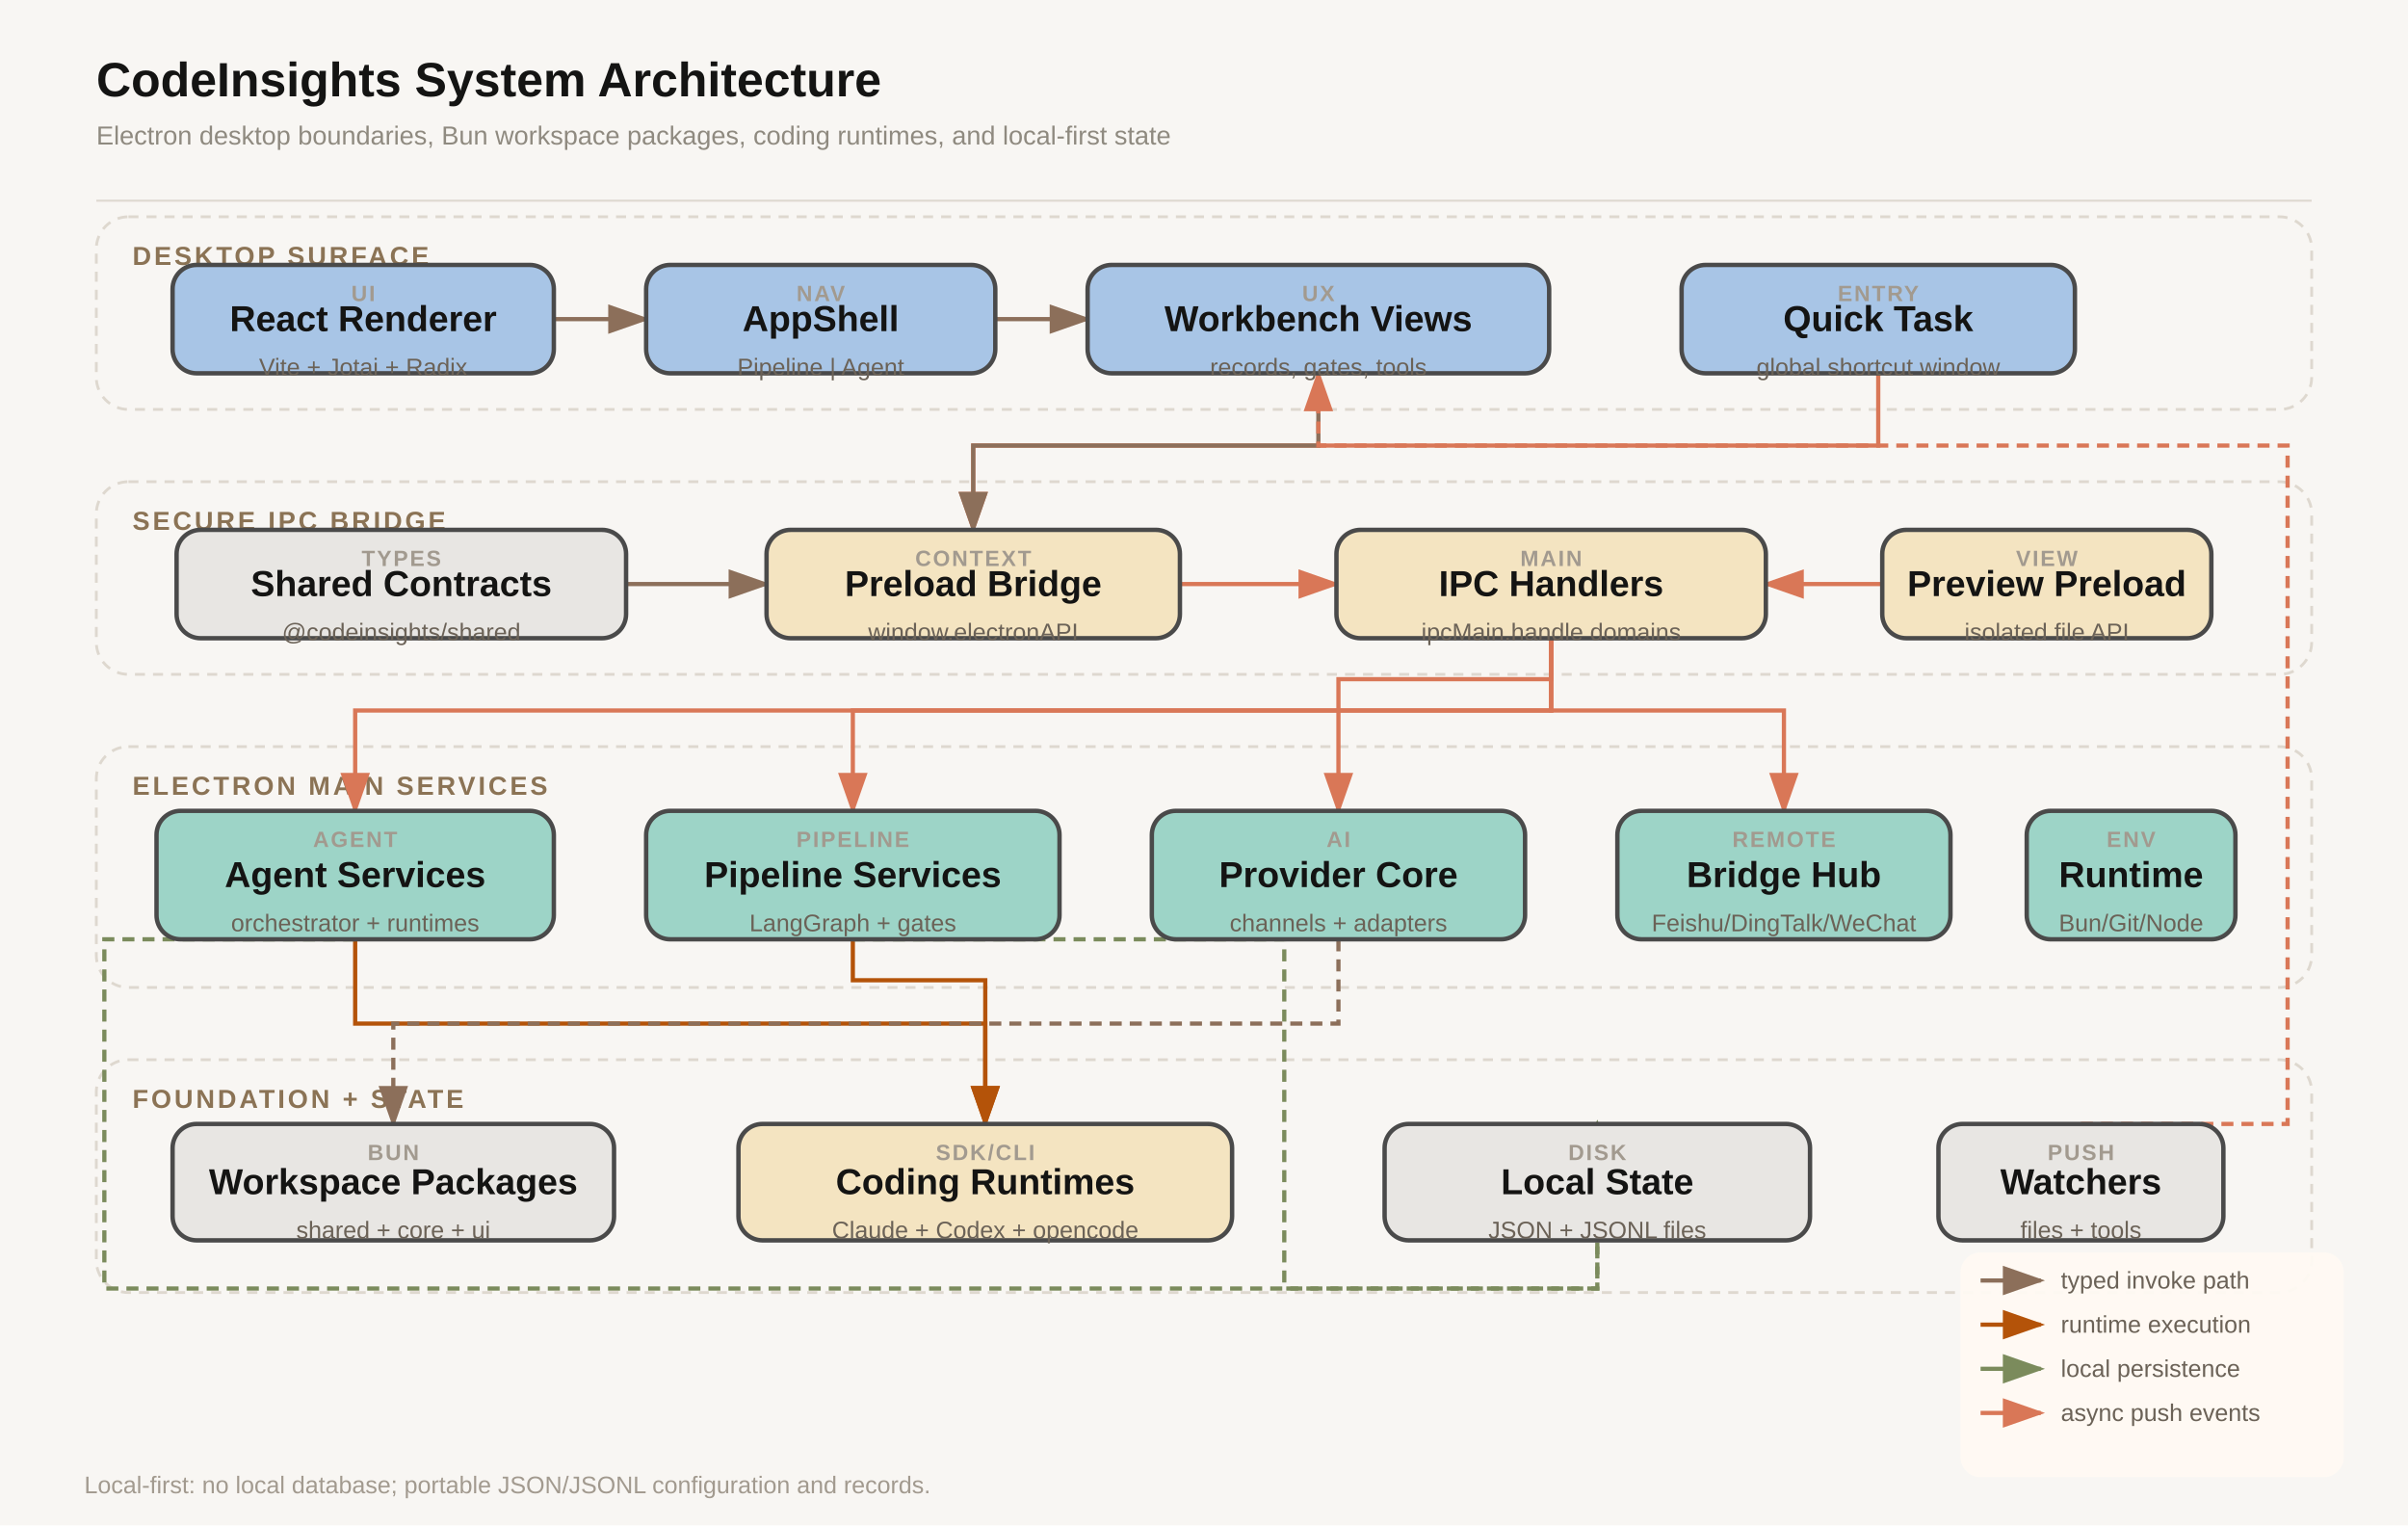
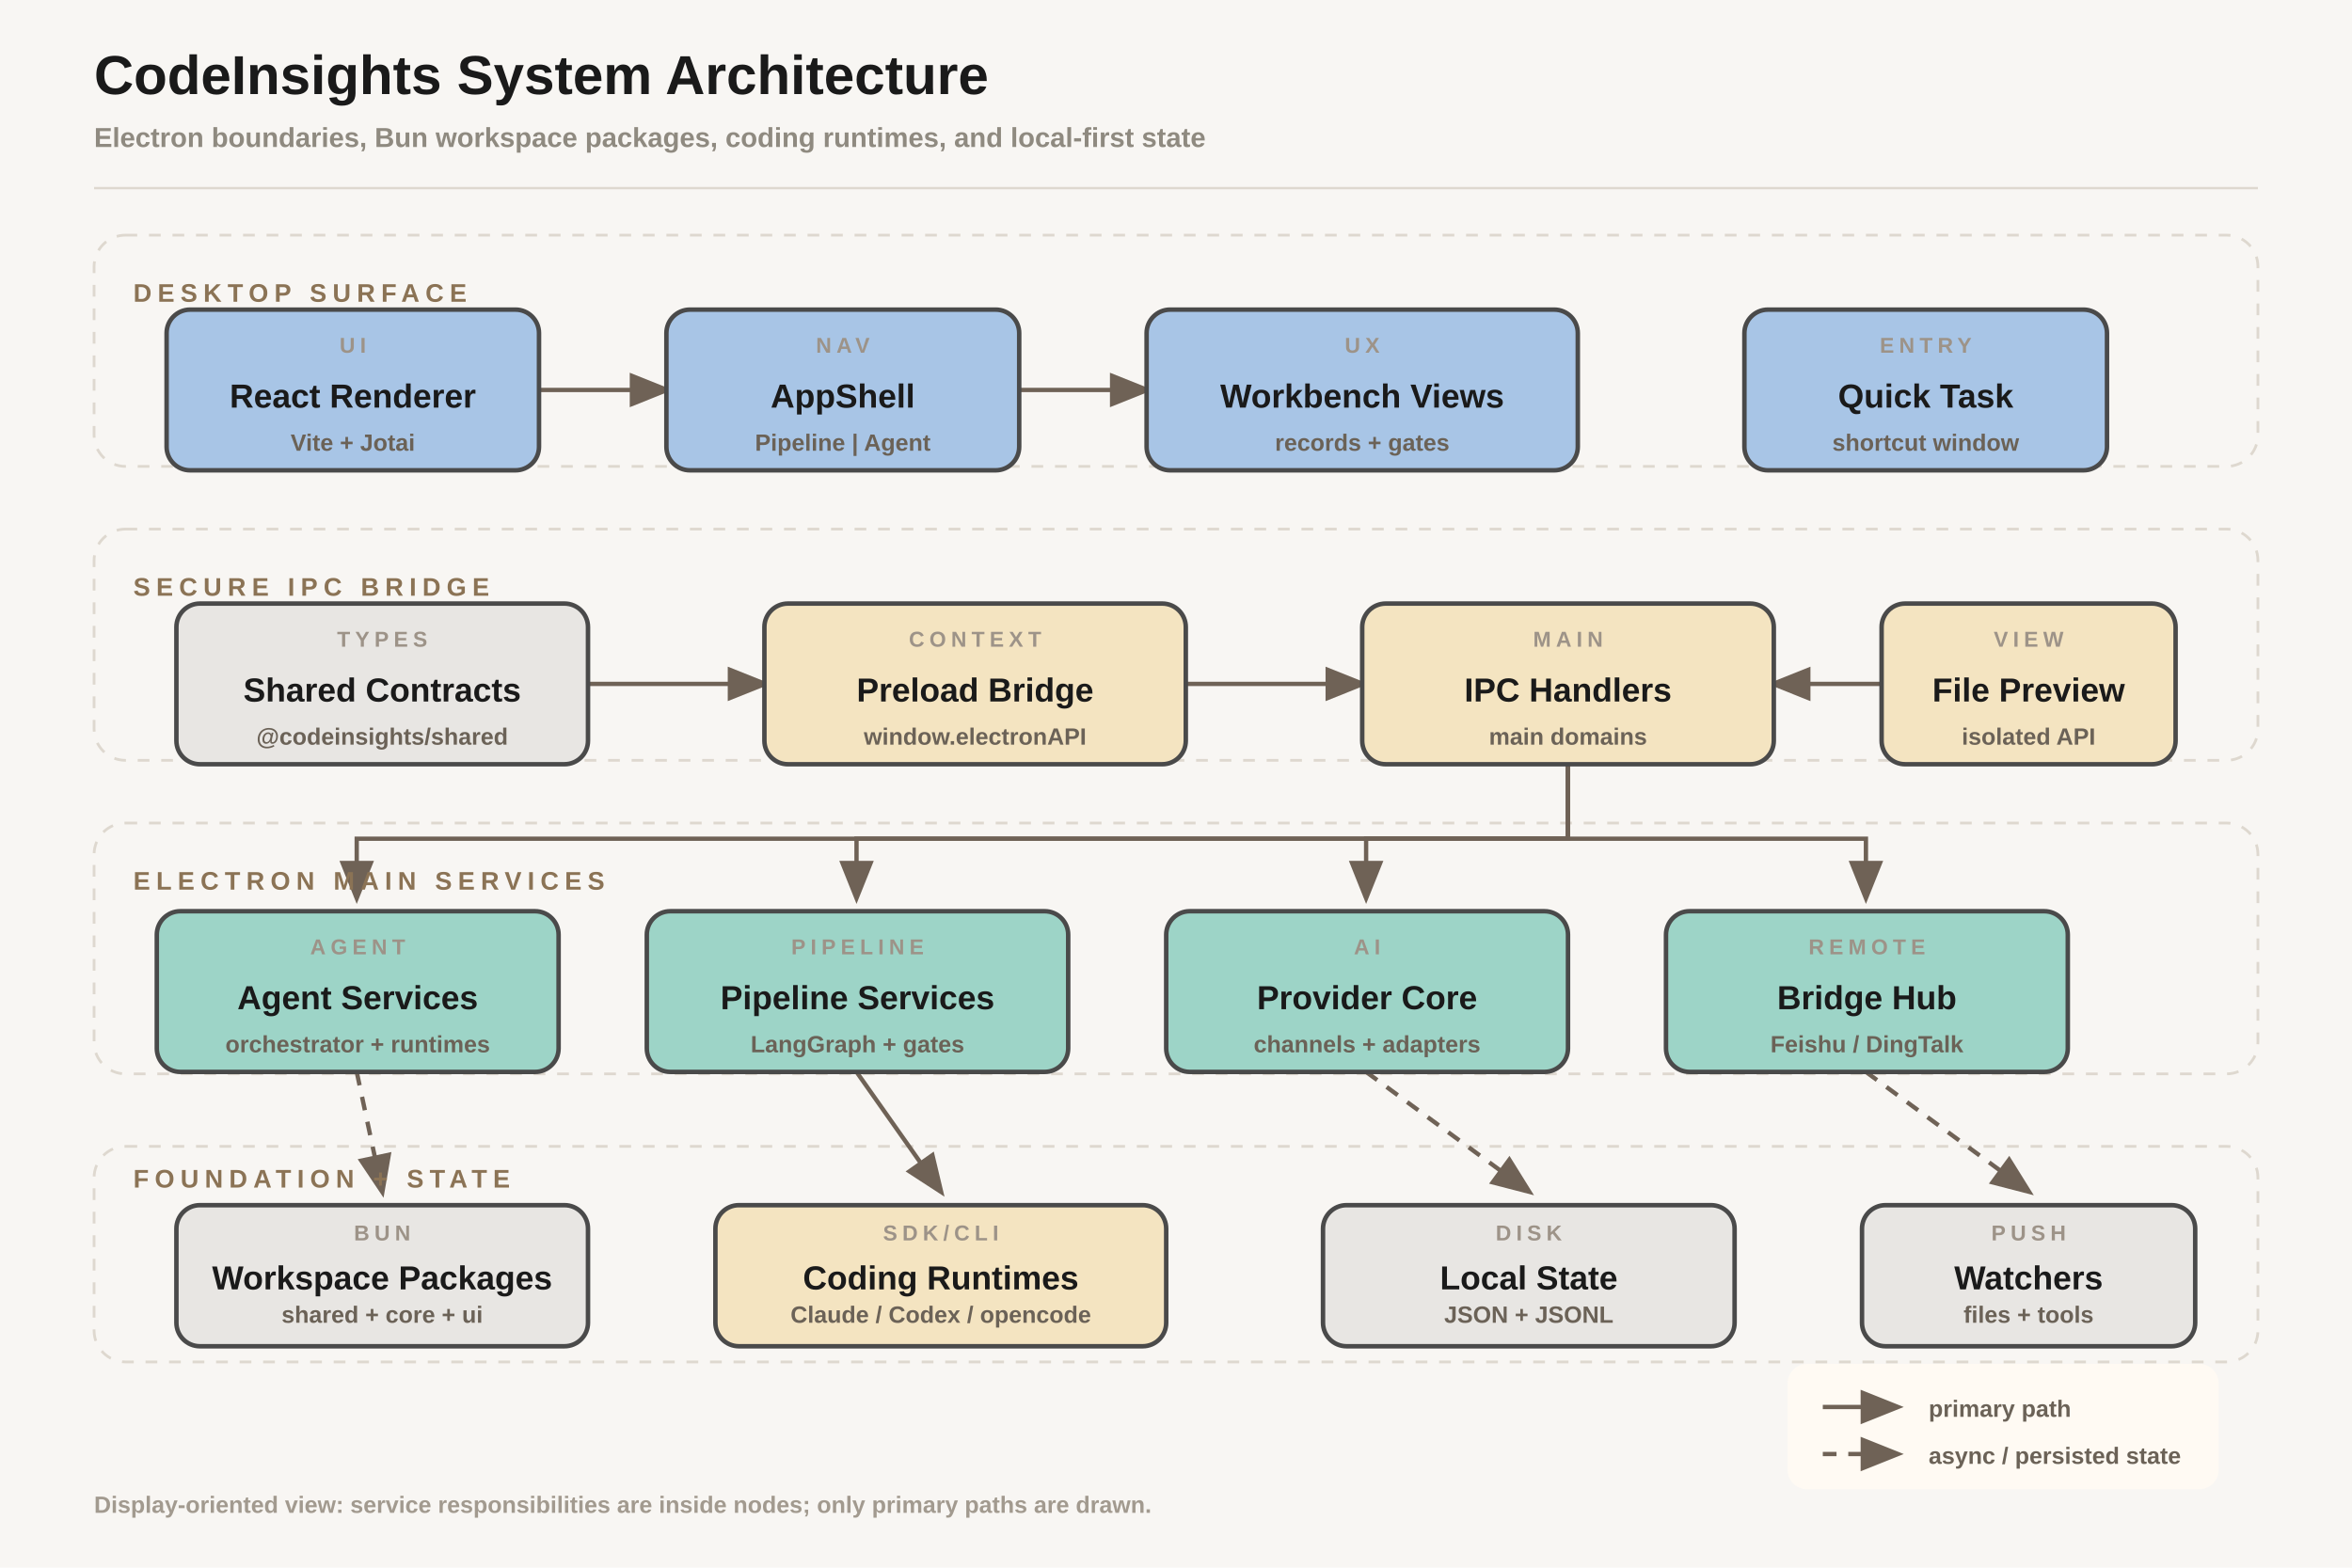
- <svg xmlns="http://www.w3.org/2000/svg" viewBox="0 0 1200 760" width="1200" height="760">
+ <svg xmlns="http://www.w3.org/2000/svg" viewBox="0 0 1200 800" width="1200" height="800">
  <defs>
-     <marker id="arrowA" markerWidth="10" markerHeight="7" refX="9" refY="3.5" orient="auto">
-       <polygon points="0 0, 10 3.5, 0 7" fill="#d97757" />
-     </marker>
-     <marker id="arrowB" markerWidth="10" markerHeight="7" refX="9" refY="3.5" orient="auto">
-       <polygon points="0 0, 10 3.5, 0 7" fill="#7b8b5c" />
-     </marker>
-     <marker id="arrowC" markerWidth="10" markerHeight="7" refX="9" refY="3.5" orient="auto">
-       <polygon points="0 0, 10 3.5, 0 7" fill="#8c6f5a" />
-     </marker>
-     <marker id="arrowE" markerWidth="10" markerHeight="7" refX="9" refY="3.5" orient="auto">
-       <polygon points="0 0, 10 3.5, 0 7" fill="#b45309" />
-     </marker>
-     <marker id="arrowF" markerWidth="10" markerHeight="7" refX="9" refY="3.5" orient="auto">
-       <polygon points="0 0, 10 3.5, 0 7" fill="#9a6fb0" />
-     </marker>
-     <marker id="arrowG" markerWidth="10" markerHeight="7" refX="9" refY="3.5" orient="auto">
-       <polygon points="0 0, 10 3.5, 0 7" fill="#d97757" />
-     </marker>
-     <marker id="arrowH" markerWidth="10" markerHeight="7" refX="9" refY="3.5" orient="auto">
-       <polygon points="0 0, 10 3.5, 0 7" fill="#8f8a80" />
+     <marker id="arrow" markerWidth="10" markerHeight="8" refX="8.5" refY="4" orient="auto">
+       <polygon points="0 0, 10 4, 0 8" fill="#6f6256" />
    </marker>
    <style>
-     text { font-family: -apple-system, BlinkMacSystemFont, 'Segoe UI', 'Helvetica Neue', Arial, 'PingFang SC', 'Microsoft YaHei', 'Microsoft JhengHei', 'SimHei', sans-serif; }
-     .title { font-size: 24px; font-weight: 700; fill: #141413; }
-     .subtitle { font-size: 13px; font-weight: 500; fill: #8f8a80; }
-     .section { font-size: 13px; font-weight: 700; fill: #8b7355; letter-spacing: 1.4px; }
-     .section-sub { font-size: 12px; font-weight: 500; fill: #b4aba0; }
-     .node-title { font-size: 18px; font-weight: 700; fill: #141413; }
-     .node-sub { font-size: 12px; font-weight: 500; fill: #6b6257; }
-     .node-type { font-size: 11px; font-weight: 700; fill: #a29a8f; letter-spacing: 0.08em; }
-     .arrow-label { font-size: 12px; font-weight: 600; fill: #6b6257; }
-     .legend { font-size: 12px; font-weight: 500; fill: #6b6257; }
-     .footnote { font-size: 12px; font-weight: 500; fill: #a29a8f; }
+       text { font-family: -apple-system, BlinkMacSystemFont, 'Segoe UI', 'Helvetica Neue', Arial, 'PingFang SC', 'Microsoft YaHei', 'Microsoft JhengHei', 'SimHei', sans-serif; letter-spacing: 0; }
+       .title { font-size: 28px; font-weight: 800; fill: #1a1a1a; }
+       .subtitle { font-size: 14px; font-weight: 600; fill: #8f8a80; }
+       .section { font-size: 13px; font-weight: 800; fill: #8b7355; letter-spacing: 3px; }
+       .node-type { font-size: 11px; font-weight: 800; fill: #9d9388; letter-spacing: 2.5px; }
+       .node-title { font-weight: 800; fill: #1a1a1a; }
+       .node-sub { font-size: 12px; font-weight: 650; fill: #6b6257; }
+       .footnote { font-size: 12px; font-weight: 650; fill: #a29a8f; }
+       .legend { font-size: 12px; font-weight: 750; fill: #6b6257; }
    </style>
  </defs>
-   <rect width="1200.0" height="760.0" fill="#f8f6f3" />
-   <text x="48.0" y="48" text-anchor="start" class="title">CodeInsights System Architecture</text>
-   <text x="48.0" y="72" text-anchor="start" class="subtitle">Electron desktop boundaries, Bun workspace packages, coding runtimes, and local-first state</text>
-   <line x1="48" y1="100" x2="1152.0" y2="100" stroke="#ded8cf" stroke-width="1" />
-   <rect x="48.0" y="108.0" width="1104.0" height="96.0" rx="16.0" fill="none" stroke="#ded8cf" stroke-width="1.4" stroke-dasharray="5 4" />
-   <text x="66.0" y="132.0" class="section">DESKTOP SURFACE</text>
-   <rect x="48.0" y="240.0" width="1104.0" height="96.0" rx="16.0" fill="none" stroke="#ded8cf" stroke-width="1.4" stroke-dasharray="5 4" />
-   <text x="66.0" y="264.0" class="section">SECURE IPC BRIDGE</text>
-   <rect x="48.0" y="372.0" width="1104.0" height="120.0" rx="16.0" fill="none" stroke="#ded8cf" stroke-width="1.4" stroke-dasharray="5 4" />
-   <text x="66.0" y="396.0" class="section">ELECTRON MAIN SERVICES</text>
-   <rect x="48.0" y="528.0" width="1104.0" height="116.0" rx="16.0" fill="none" stroke="#ded8cf" stroke-width="1.4" stroke-dasharray="5 4" />
-   <text x="66.0" y="552.0" class="section">FOUNDATION + STATE</text>
-   <path d="M 276.0,159.0 L 322.0,159.0" fill="none" stroke="#8c6f5a" stroke-width="2.1" marker-end="url(#arrowC)" />
-   <path d="M 496.0,159.0 L 542.0,159.0" fill="none" stroke="#8c6f5a" stroke-width="2.1" marker-end="url(#arrowC)" />
-   <path d="M 936.0,186.0 L 936.0,222.0 L 485.0,222.0 L 485.0,264.0" fill="none" stroke="#d97757" stroke-width="2.1" marker-end="url(#arrowA)" />
-   <path d="M 657.0,186.0 L 657.0,222.0 L 485.0,222.0 L 485.0,264.0" fill="none" stroke="#8c6f5a" stroke-width="2.1" marker-end="url(#arrowC)" />
-   <path d="M 312.0,291.0 L 382.0,291.0" fill="none" stroke="#8c6f5a" stroke-width="2.1" marker-end="url(#arrowC)" />
-   <path d="M 588.0,291.0 L 666.0,291.0" fill="none" stroke="#d97757" stroke-width="2.1" marker-end="url(#arrowA)" />
-   <path d="M 938.0,291.0 L 880.0,291.0" fill="none" stroke="#d97757" stroke-width="2.1" marker-end="url(#arrowA)" />
-   <path d="M 773.0,318.0 L 773.0,354.0 L 177.0,354.0 L 177.0,404.0" fill="none" stroke="#d97757" stroke-width="2.1" marker-end="url(#arrowA)" />
-   <path d="M 773.0,318.0 L 773.0,354.0 L 425.0,354.0 L 425.0,404.0" fill="none" stroke="#d97757" stroke-width="2.1" marker-end="url(#arrowA)" />
-   <path d="M 773.0,318.0 L 773.0,338.4 L 667.0,338.4 L 667.0,404.0" fill="none" stroke="#d97757" stroke-width="2.1" marker-end="url(#arrowA)" />
-   <path d="M 773.0,318.0 L 773.0,354.0 L 889.0,354.0 L 889.0,404.0" fill="none" stroke="#d97757" stroke-width="2.1" marker-end="url(#arrowA)" />
-   <path d="M 177.0,468.0 L 177.0,510.0 L 491.0,510.0 L 491.0,560.0" fill="none" stroke="#b45309" stroke-width="2.1" marker-end="url(#arrowE)" />
-   <path d="M 425.0,468.0 L 425.0,488.4 L 491.0,488.4 L 491.0,560.0" fill="none" stroke="#b45309" stroke-width="2.1" marker-end="url(#arrowE)" />
-   <path d="M 667.0,468.0 L 667.0,510.0 L 196.0,510.0 L 196.0,560.0" fill="none" stroke="#8c6f5a" stroke-width="2.1" marker-end="url(#arrowC)" stroke-dasharray="6,4" />
-   <path d="M 177.0,468.0 L 52.0,468.0 L 52.0,642.0 L 796.0,642.0 L 796.0,560.0" fill="none" stroke="#7b8b5c" stroke-width="2.1" marker-end="url(#arrowB)" stroke-dasharray="6,4" />
-   <path d="M 425.0,468.0 L 640.0,468.0 L 640.0,642.0 L 796.0,642.0 L 796.0,560.0" fill="none" stroke="#7b8b5c" stroke-width="2.1" marker-end="url(#arrowB)" stroke-dasharray="6,4" />
-   <path d="M 1037.0,560.0 L 1140.0,560.0 L 1140.0,222.0 L 657.0,222.0 L 657.0,186.0" fill="none" stroke="#d97757" stroke-width="2.1" marker-end="url(#arrowA)" stroke-dasharray="6,4" />
-   <rect x="86.0" y="132.0" width="190.0" height="54.0" rx="12.0" fill="#a8c5e6" stroke="#4a4a4a" stroke-width="2.2" />
-   <text x="181.0" y="150.0" text-anchor="middle" class="node-type">UI</text>
-   <text x="181.0" y="165.0" text-anchor="middle" class="node-title">React Renderer</text>
-   <text x="181.0" y="187.0" text-anchor="middle" class="node-sub">Vite + Jotai + Radix</text>
-   <rect x="322.0" y="132.0" width="174.0" height="54.0" rx="12.0" fill="#a8c5e6" stroke="#4a4a4a" stroke-width="2.2" />
-   <text x="409.0" y="150.0" text-anchor="middle" class="node-type">NAV</text>
-   <text x="409.0" y="165.0" text-anchor="middle" class="node-title">AppShell</text>
-   <text x="409.0" y="187.0" text-anchor="middle" class="node-sub">Pipeline | Agent</text>
-   <rect x="542.0" y="132.0" width="230.0" height="54.0" rx="12.0" fill="#a8c5e6" stroke="#4a4a4a" stroke-width="2.2" />
-   <text x="657.0" y="150.0" text-anchor="middle" class="node-type">UX</text>
-   <text x="657.0" y="165.0" text-anchor="middle" class="node-title">Workbench Views</text>
-   <text x="657.0" y="187.0" text-anchor="middle" class="node-sub">records, gates, tools</text>
-   <rect x="838.0" y="132.0" width="196.0" height="54.0" rx="12.0" fill="#a8c5e6" stroke="#4a4a4a" stroke-width="2.2" />
-   <text x="936.0" y="150.0" text-anchor="middle" class="node-type">ENTRY</text>
-   <text x="936.0" y="165.0" text-anchor="middle" class="node-title">Quick Task</text>
-   <text x="936.0" y="187.0" text-anchor="middle" class="node-sub">global shortcut window</text>
-   <rect x="88.0" y="264.0" width="224.0" height="54.0" rx="12.0" fill="#e8e6e3" stroke="#4a4a4a" stroke-width="2.2" />
-   <text x="200.0" y="282.0" text-anchor="middle" class="node-type">TYPES</text>
-   <text x="200.0" y="297.0" text-anchor="middle" class="node-title">Shared Contracts</text>
-   <text x="200.0" y="319.0" text-anchor="middle" class="node-sub">@codeinsights/shared</text>
-   <rect x="382.0" y="264.0" width="206.0" height="54.0" rx="12.0" fill="#f4e4c1" stroke="#4a4a4a" stroke-width="2.2" />
-   <text x="485.0" y="282.0" text-anchor="middle" class="node-type">CONTEXT</text>
-   <text x="485.0" y="297.0" text-anchor="middle" class="node-title">Preload Bridge</text>
-   <text x="485.0" y="319.0" text-anchor="middle" class="node-sub">window.electronAPI</text>
-   <rect x="666.0" y="264.0" width="214.0" height="54.0" rx="12.0" fill="#f4e4c1" stroke="#4a4a4a" stroke-width="2.2" />
-   <text x="773.0" y="282.0" text-anchor="middle" class="node-type">MAIN</text>
-   <text x="773.0" y="297.0" text-anchor="middle" class="node-title">IPC Handlers</text>
-   <text x="773.0" y="319.0" text-anchor="middle" class="node-sub">ipcMain.handle domains</text>
-   <rect x="938.0" y="264.0" width="164.0" height="54.0" rx="12.0" fill="#f4e4c1" stroke="#4a4a4a" stroke-width="2.2" />
-   <text x="1020.0" y="282.0" text-anchor="middle" class="node-type">VIEW</text>
-   <text x="1020.0" y="297.0" text-anchor="middle" class="node-title">Preview Preload</text>
-   <text x="1020.0" y="319.0" text-anchor="middle" class="node-sub">isolated file API</text>
-   <rect x="78.0" y="404.0" width="198.0" height="64.0" rx="12.0" fill="#9dd4c7" stroke="#4a4a4a" stroke-width="2.2" />
-   <text x="177.0" y="422.0" text-anchor="middle" class="node-type">AGENT</text>
-   <text x="177.0" y="442.0" text-anchor="middle" class="node-title">Agent Services</text>
-   <text x="177.0" y="464.0" text-anchor="middle" class="node-sub">orchestrator + runtimes</text>
-   <rect x="322.0" y="404.0" width="206.0" height="64.0" rx="12.0" fill="#9dd4c7" stroke="#4a4a4a" stroke-width="2.2" />
-   <text x="425.0" y="422.0" text-anchor="middle" class="node-type">PIPELINE</text>
-   <text x="425.0" y="442.0" text-anchor="middle" class="node-title">Pipeline Services</text>
-   <text x="425.0" y="464.0" text-anchor="middle" class="node-sub">LangGraph + gates</text>
-   <rect x="574.0" y="404.0" width="186.0" height="64.0" rx="12.0" fill="#9dd4c7" stroke="#4a4a4a" stroke-width="2.2" />
-   <text x="667.0" y="422.0" text-anchor="middle" class="node-type">AI</text>
-   <text x="667.0" y="442.0" text-anchor="middle" class="node-title">Provider Core</text>
-   <text x="667.0" y="464.0" text-anchor="middle" class="node-sub">channels + adapters</text>
-   <rect x="806.0" y="404.0" width="166.0" height="64.0" rx="12.0" fill="#9dd4c7" stroke="#4a4a4a" stroke-width="2.2" />
-   <text x="889.0" y="422.0" text-anchor="middle" class="node-type">REMOTE</text>
-   <text x="889.0" y="442.0" text-anchor="middle" class="node-title">Bridge Hub</text>
-   <text x="889.0" y="464.0" text-anchor="middle" class="node-sub">Feishu/DingTalk/WeChat</text>
-   <rect x="1010.0" y="404.0" width="104.0" height="64.0" rx="12.0" fill="#9dd4c7" stroke="#4a4a4a" stroke-width="2.2" />
-   <text x="1062.0" y="422.0" text-anchor="middle" class="node-type">ENV</text>
-   <text x="1062.0" y="442.0" text-anchor="middle" class="node-title">Runtime</text>
-   <text x="1062.0" y="464.0" text-anchor="middle" class="node-sub">Bun/Git/Node</text>
-   <rect x="86.0" y="560.0" width="220.0" height="58.0" rx="12.0" fill="#e8e6e3" stroke="#4a4a4a" stroke-width="2.2" />
-   <text x="196.0" y="578.0" text-anchor="middle" class="node-type">BUN</text>
-   <text x="196.0" y="595.0" text-anchor="middle" class="node-title">Workspace Packages</text>
-   <text x="196.0" y="617.0" text-anchor="middle" class="node-sub">shared + core + ui</text>
-   <rect x="368.0" y="560.0" width="246.0" height="58.0" rx="12.0" fill="#f4e4c1" stroke="#4a4a4a" stroke-width="2.2" />
-   <text x="491.0" y="578.0" text-anchor="middle" class="node-type">SDK/CLI</text>
-   <text x="491.0" y="595.0" text-anchor="middle" class="node-title">Coding Runtimes</text>
-   <text x="491.0" y="617.0" text-anchor="middle" class="node-sub">Claude + Codex + opencode</text>
-   <rect x="690.0" y="560.0" width="212.0" height="58.0" rx="12.0" fill="#e8e6e3" stroke="#4a4a4a" stroke-width="2.2" />
-   <text x="796.0" y="578.0" text-anchor="middle" class="node-type">DISK</text>
-   <text x="796.0" y="595.0" text-anchor="middle" class="node-title">Local State</text>
-   <text x="796.0" y="617.0" text-anchor="middle" class="node-sub">JSON + JSONL files</text>
-   <rect x="966.0" y="560.0" width="142.0" height="58.0" rx="12.0" fill="#e8e6e3" stroke="#4a4a4a" stroke-width="2.2" />
-   <text x="1037.0" y="578.0" text-anchor="middle" class="node-type">PUSH</text>
-   <text x="1037.0" y="595.0" text-anchor="middle" class="node-title">Watchers</text>
-   <text x="1037.0" y="617.0" text-anchor="middle" class="node-sub">files + tools</text>
-   <rect x="977.0" y="624.0" width="191" height="112" rx="10" fill="#fffaf3" opacity="0.94" />
-   <line x1="987.0" y1="638.0" x2="1017.0" y2="638.0" stroke="#8c6f5a" stroke-width="2.1" marker-end="url(#arrowC)" />
-   <text x="1027.0" y="642.0" class="legend">typed invoke path</text>
-   <line x1="987.0" y1="660.0" x2="1017.0" y2="660.0" stroke="#b45309" stroke-width="2.1" marker-end="url(#arrowE)" />
-   <text x="1027.0" y="664.0" class="legend">runtime execution</text>
-   <line x1="987.0" y1="682.0" x2="1017.0" y2="682.0" stroke="#7b8b5c" stroke-width="2.1" marker-end="url(#arrowB)" />
-   <text x="1027.0" y="686.0" class="legend">local persistence</text>
-   <line x1="987.0" y1="704.0" x2="1017.0" y2="704.0" stroke="#d97757" stroke-width="2.1" marker-end="url(#arrowA)" />
-   <text x="1027.0" y="708.0" class="legend">async push events</text>
-   <text x="42.0" y="744.0" class="footnote">Local-first: no local database; portable JSON/JSONL configuration and records.</text>
+   <rect width="1200" height="800" fill="#f8f6f3" />
+   <text x="48" y="48" text-anchor="start" class="title">CodeInsights System Architecture</text>
+   <text x="48" y="75" text-anchor="start" class="subtitle">Electron boundaries, Bun workspace packages, coding runtimes, and local-first state</text>
+   <line x1="48" y1="96" x2="1152" y2="96" stroke="#ded8cf" stroke-width="1.2" />
+   <rect x="48" y="120" width="1104" height="118" rx="16" fill="none" stroke="#ded8cf" stroke-width="1.4" stroke-dasharray="6 6" />
+   <rect x="48" y="270" width="1104" height="118" rx="16" fill="none" stroke="#ded8cf" stroke-width="1.4" stroke-dasharray="6 6" />
+   <rect x="48" y="420" width="1104" height="128" rx="16" fill="none" stroke="#ded8cf" stroke-width="1.4" stroke-dasharray="6 6" />
+   <rect x="48" y="585" width="1104" height="110" rx="16" fill="none" stroke="#ded8cf" stroke-width="1.4" stroke-dasharray="6 6" />
+   <line x1="275" y1="199" x2="340" y2="199" fill="none" stroke="#6f6256" stroke-width="2.2" marker-end="url(#arrow)" />
+   <line x1="520" y1="199" x2="585" y2="199" fill="none" stroke="#6f6256" stroke-width="2.2" marker-end="url(#arrow)" />
+   <line x1="300" y1="349" x2="390" y2="349" fill="none" stroke="#6f6256" stroke-width="2.2" marker-end="url(#arrow)" />
+   <line x1="605" y1="349" x2="695" y2="349" fill="none" stroke="#6f6256" stroke-width="2.2" marker-end="url(#arrow)" />
+   <line x1="960" y1="349" x2="905" y2="349" fill="none" stroke="#6f6256" stroke-width="2.2" marker-end="url(#arrow)" />
+   <path d="M 800,390 L 800,428 L 182,428 L 182,458" fill="none" stroke="#6f6256" stroke-width="2.2" marker-end="url(#arrow)" />
+   <path d="M 800,390 L 800,428 L 437,428 L 437,458" fill="none" stroke="#6f6256" stroke-width="2.2" marker-end="url(#arrow)" />
+   <path d="M 800,390 L 800,428 L 697,428 L 697,458" fill="none" stroke="#6f6256" stroke-width="2.2" marker-end="url(#arrow)" />
+   <path d="M 800,390 L 800,428 L 952,428 L 952,458" fill="none" stroke="#6f6256" stroke-width="2.2" marker-end="url(#arrow)" />
+   <line x1="182" y1="547" x2="195" y2="608" fill="none" stroke="#6f6256" stroke-width="2.2" stroke-dasharray="7 6" marker-end="url(#arrow)" />
+   <line x1="437" y1="547" x2="480" y2="608" fill="none" stroke="#6f6256" stroke-width="2.2" marker-end="url(#arrow)" />
+   <line x1="697" y1="547" x2="780" y2="608" fill="none" stroke="#6f6256" stroke-width="2.2" stroke-dasharray="7 6" marker-end="url(#arrow)" />
+   <line x1="952" y1="547" x2="1035" y2="608" fill="none" stroke="#6f6256" stroke-width="2.2" stroke-dasharray="7 6" marker-end="url(#arrow)" />
+   <text x="68" y="154" text-anchor="start" class="section">DESKTOP SURFACE</text>
+   <text x="68" y="304" text-anchor="start" class="section">SECURE IPC BRIDGE</text>
+   <text x="68" y="454" text-anchor="start" class="section">ELECTRON MAIN SERVICES</text>
+   <text x="68" y="606" text-anchor="start" class="section">FOUNDATION + STATE</text>
+   <g id="renderer">
+     <rect x="85" y="158" width="190" height="82" rx="12" fill="#a8c5e6" stroke="#4a4a4a" stroke-width="2.3" />
+     <text x="180.0" y="180" text-anchor="middle" class="node-type">UI</text>
+     <text x="180.0" y="208" text-anchor="middle" class="node-title" style="font-size:17px">React Renderer</text>
+     <text x="180.0" y="230" text-anchor="middle" class="node-sub" style="font-size:12px">Vite + Jotai</text>
+   </g>
+   <g id="shell">
+     <rect x="340" y="158" width="180" height="82" rx="12" fill="#a8c5e6" stroke="#4a4a4a" stroke-width="2.3" />
+     <text x="430.0" y="180" text-anchor="middle" class="node-type">NAV</text>
+     <text x="430.0" y="208" text-anchor="middle" class="node-title" style="font-size:17px">AppShell</text>
+     <text x="430.0" y="230" text-anchor="middle" class="node-sub" style="font-size:12px">Pipeline | Agent</text>
+   </g>
+   <g id="views">
+     <rect x="585" y="158" width="220" height="82" rx="12" fill="#a8c5e6" stroke="#4a4a4a" stroke-width="2.3" />
+     <text x="695.0" y="180" text-anchor="middle" class="node-type">UX</text>
+     <text x="695.0" y="208" text-anchor="middle" class="node-title" style="font-size:17px">Workbench Views</text>
+     <text x="695.0" y="230" text-anchor="middle" class="node-sub" style="font-size:12px">records + gates</text>
+   </g>
+   <g id="quick">
+     <rect x="890" y="158" width="185" height="82" rx="12" fill="#a8c5e6" stroke="#4a4a4a" stroke-width="2.3" />
+     <text x="982.5" y="180" text-anchor="middle" class="node-type">ENTRY</text>
+     <text x="982.5" y="208" text-anchor="middle" class="node-title" style="font-size:17px">Quick Task</text>
+     <text x="982.5" y="230" text-anchor="middle" class="node-sub" style="font-size:12px">shortcut window</text>
+   </g>
+   <g id="contracts">
+     <rect x="90" y="308" width="210" height="82" rx="12" fill="#e8e6e3" stroke="#4a4a4a" stroke-width="2.3" />
+     <text x="195.0" y="330" text-anchor="middle" class="node-type">TYPES</text>
+     <text x="195.0" y="358" text-anchor="middle" class="node-title" style="font-size:17px">Shared Contracts</text>
+     <text x="195.0" y="380" text-anchor="middle" class="node-sub" style="font-size:12px">@codeinsights/shared</text>
+   </g>
+   <g id="preload">
+     <rect x="390" y="308" width="215" height="82" rx="12" fill="#f4e4c1" stroke="#4a4a4a" stroke-width="2.3" />
+     <text x="497.5" y="330" text-anchor="middle" class="node-type">CONTEXT</text>
+     <text x="497.5" y="358" text-anchor="middle" class="node-title" style="font-size:17px">Preload Bridge</text>
+     <text x="497.5" y="380" text-anchor="middle" class="node-sub" style="font-size:12px">window.electronAPI</text>
+   </g>
+   <g id="ipc">
+     <rect x="695" y="308" width="210" height="82" rx="12" fill="#f4e4c1" stroke="#4a4a4a" stroke-width="2.3" />
+     <text x="800.0" y="330" text-anchor="middle" class="node-type">MAIN</text>
+     <text x="800.0" y="358" text-anchor="middle" class="node-title" style="font-size:17px">IPC Handlers</text>
+     <text x="800.0" y="380" text-anchor="middle" class="node-sub" style="font-size:12px">main domains</text>
+   </g>
+   <g id="preview">
+     <rect x="960" y="308" width="150" height="82" rx="12" fill="#f4e4c1" stroke="#4a4a4a" stroke-width="2.3" />
+     <text x="1035.0" y="330" text-anchor="middle" class="node-type">VIEW</text>
+     <text x="1035.0" y="358" text-anchor="middle" class="node-title" style="font-size:17px">File Preview</text>
+     <text x="1035.0" y="380" text-anchor="middle" class="node-sub" style="font-size:12px">isolated API</text>
+   </g>
+   <g id="agent">
+     <rect x="80" y="465" width="205" height="82" rx="12" fill="#9dd4c7" stroke="#4a4a4a" stroke-width="2.3" />
+     <text x="182.5" y="487" text-anchor="middle" class="node-type">AGENT</text>
+     <text x="182.5" y="515" text-anchor="middle" class="node-title" style="font-size:17px">Agent Services</text>
+     <text x="182.5" y="537" text-anchor="middle" class="node-sub" style="font-size:12px">orchestrator + runtimes</text>
+   </g>
+   <g id="pipeline">
+     <rect x="330" y="465" width="215" height="82" rx="12" fill="#9dd4c7" stroke="#4a4a4a" stroke-width="2.3" />
+     <text x="437.5" y="487" text-anchor="middle" class="node-type">PIPELINE</text>
+     <text x="437.5" y="515" text-anchor="middle" class="node-title" style="font-size:17px">Pipeline Services</text>
+     <text x="437.5" y="537" text-anchor="middle" class="node-sub" style="font-size:12px">LangGraph + gates</text>
+   </g>
+   <g id="provider">
+     <rect x="595" y="465" width="205" height="82" rx="12" fill="#9dd4c7" stroke="#4a4a4a" stroke-width="2.3" />
+     <text x="697.5" y="487" text-anchor="middle" class="node-type">AI</text>
+     <text x="697.5" y="515" text-anchor="middle" class="node-title" style="font-size:17px">Provider Core</text>
+     <text x="697.5" y="537" text-anchor="middle" class="node-sub" style="font-size:12px">channels + adapters</text>
+   </g>
+   <g id="bridge">
+     <rect x="850" y="465" width="205" height="82" rx="12" fill="#9dd4c7" stroke="#4a4a4a" stroke-width="2.3" />
+     <text x="952.5" y="487" text-anchor="middle" class="node-type">REMOTE</text>
+     <text x="952.5" y="515" text-anchor="middle" class="node-title" style="font-size:17px">Bridge Hub</text>
+     <text x="952.5" y="537" text-anchor="middle" class="node-sub" style="font-size:12px">Feishu / DingTalk</text>
+   </g>
+   <g id="packages">
+     <rect x="90" y="615" width="210" height="72" rx="12" fill="#e8e6e3" stroke="#4a4a4a" stroke-width="2.3" />
+     <text x="195.0" y="633" text-anchor="middle" class="node-type">BUN</text>
+     <text x="195.0" y="658" text-anchor="middle" class="node-title" style="font-size:17px">Workspace Packages</text>
+     <text x="195.0" y="675" text-anchor="middle" class="node-sub" style="font-size:12px">shared + core + ui</text>
+   </g>
+   <g id="runtimes">
+     <rect x="365" y="615" width="230" height="72" rx="12" fill="#f4e4c1" stroke="#4a4a4a" stroke-width="2.3" />
+     <text x="480.0" y="633" text-anchor="middle" class="node-type">SDK/CLI</text>
+     <text x="480.0" y="658" text-anchor="middle" class="node-title" style="font-size:17px">Coding Runtimes</text>
+     <text x="480.0" y="675" text-anchor="middle" class="node-sub" style="font-size:12px">Claude / Codex / opencode</text>
+   </g>
+   <g id="state">
+     <rect x="675" y="615" width="210" height="72" rx="12" fill="#e8e6e3" stroke="#4a4a4a" stroke-width="2.3" />
+     <text x="780.0" y="633" text-anchor="middle" class="node-type">DISK</text>
+     <text x="780.0" y="658" text-anchor="middle" class="node-title" style="font-size:17px">Local State</text>
+     <text x="780.0" y="675" text-anchor="middle" class="node-sub" style="font-size:12px">JSON + JSONL</text>
+   </g>
+   <g id="watchers">
+     <rect x="950" y="615" width="170" height="72" rx="12" fill="#e8e6e3" stroke="#4a4a4a" stroke-width="2.3" />
+     <text x="1035.0" y="633" text-anchor="middle" class="node-type">PUSH</text>
+     <text x="1035.0" y="658" text-anchor="middle" class="node-title" style="font-size:17px">Watchers</text>
+     <text x="1035.0" y="675" text-anchor="middle" class="node-sub" style="font-size:12px">files + tools</text>
+   </g>
+   <g id="legend">
+     <rect x="912" y="696" width="220" height="64" rx="10" fill="#fffaf3" opacity="0.96" />
+     <line x1="930" y1="718" x2="968" y2="718" fill="none" stroke="#6f6256" stroke-width="2.2" marker-end="url(#arrow)" />
+     <text x="984" y="723" text-anchor="start" class="legend">primary path</text>
+     <line x1="930" y1="742" x2="968" y2="742" fill="none" stroke="#6f6256" stroke-width="2.2" stroke-dasharray="7 6" marker-end="url(#arrow)" />
+     <text x="984" y="747" text-anchor="start" class="legend">async / persisted state</text>
+   </g>
+   <text x="48" y="772" text-anchor="start" class="footnote">Display-oriented view: service responsibilities are inside nodes; only primary paths are drawn.</text>
</svg>
